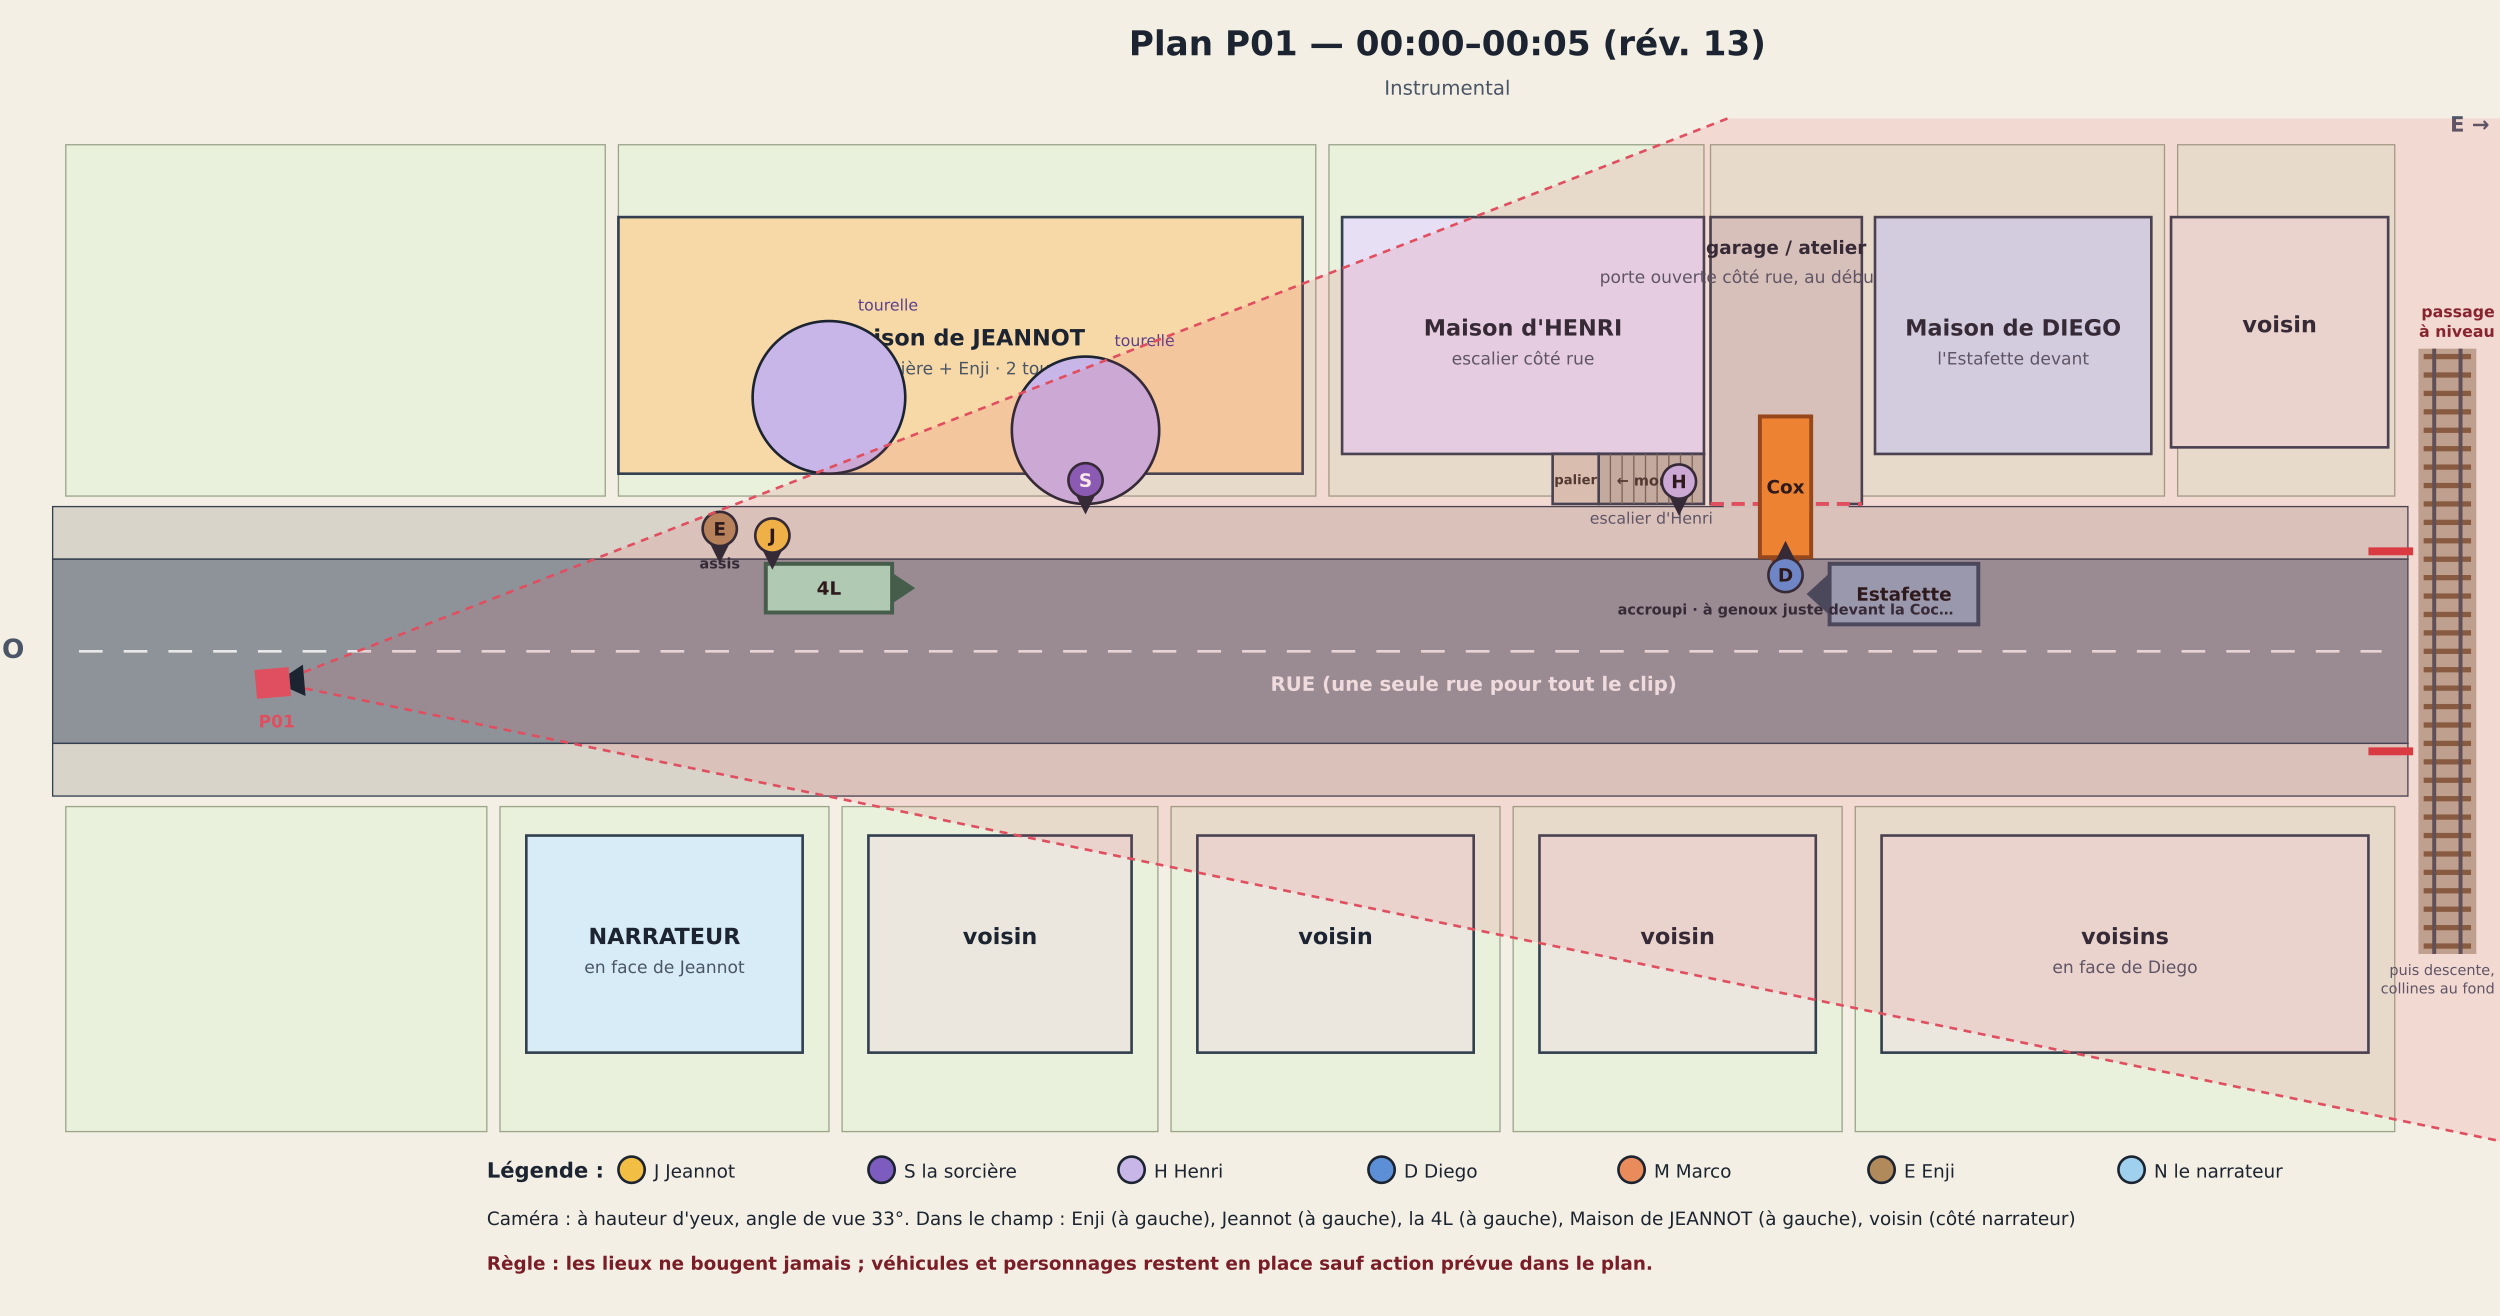
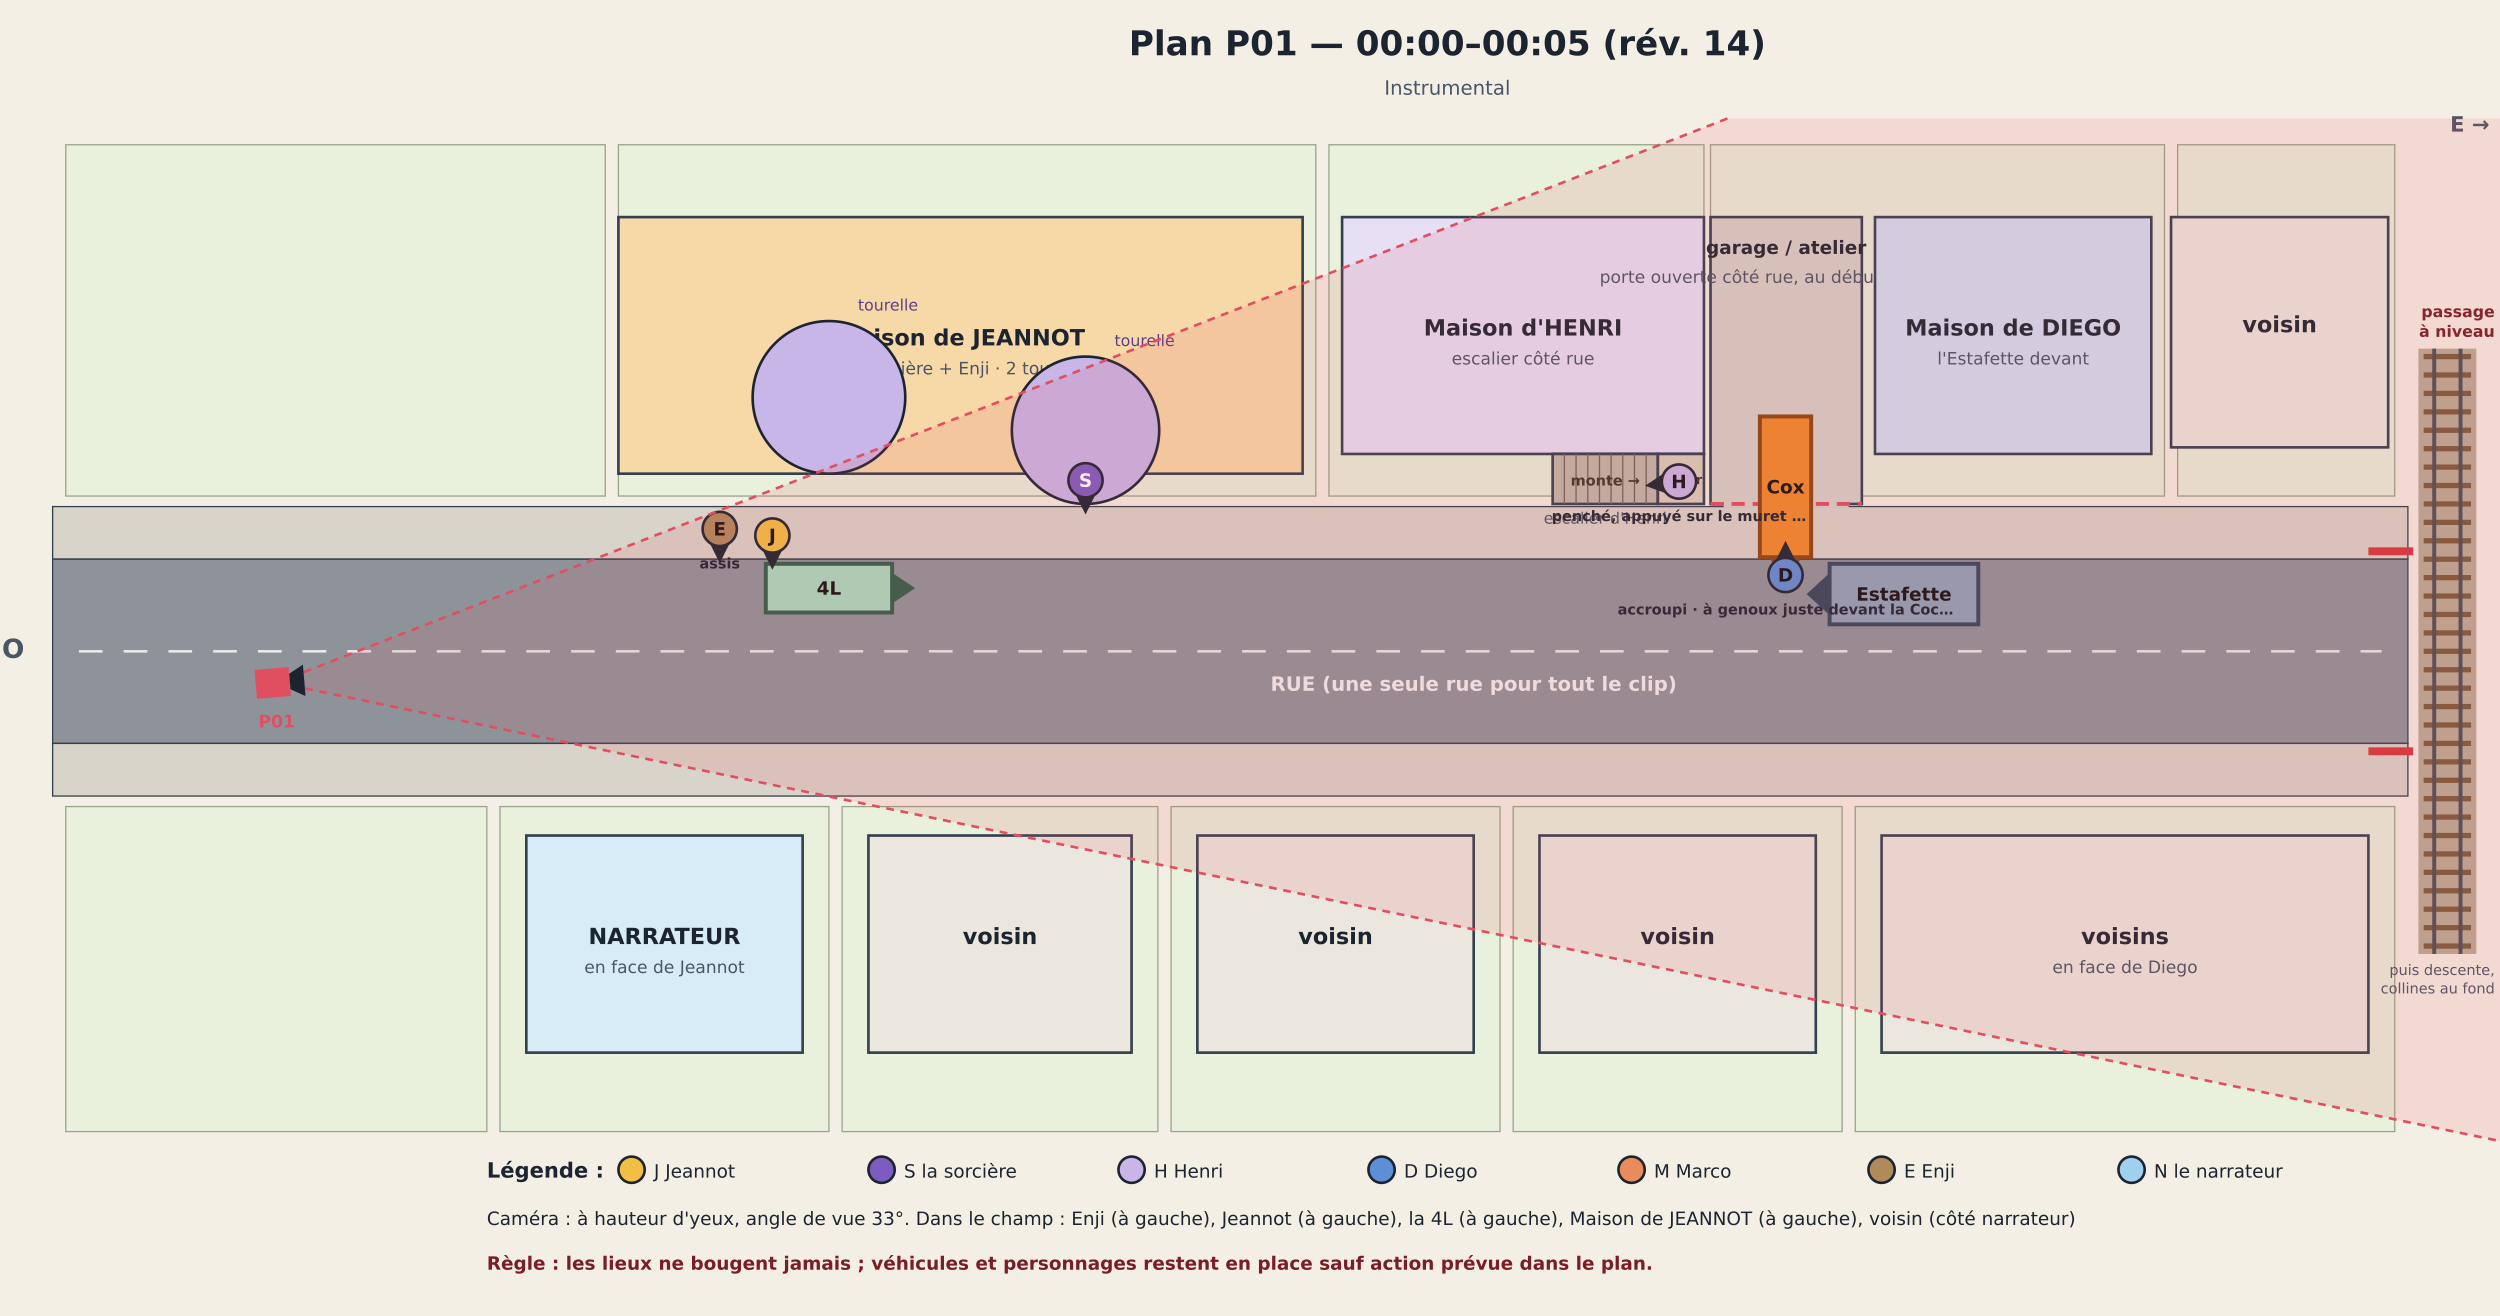
<svg xmlns="http://www.w3.org/2000/svg" width="1900" height="1000" viewBox="-300 0 1900 1000" font-family="DejaVu Sans, Arial, sans-serif">
  <defs>
    <clipPath id="zone">
      <rect x="-300" y="90" width="1900" height="780" />
    </clipPath>
  </defs>
  <rect x="-300.0" y="0.0" width="1900.0" height="1000.0" rx="0" fill="#f4efe4" stroke="none" stroke-width="0" />
  <rect x="-260.0" y="385.0" width="1790.0" height="40.0" rx="0" fill="#d9d4ca" stroke="#33404f" stroke-width="1" />
  <rect x="-260.0" y="425.0" width="1790.0" height="140.0" rx="0" fill="#8e939a" stroke="#33404f" stroke-width="1" />
  <rect x="-260.0" y="565.0" width="1790.0" height="40.0" rx="0" fill="#d9d4ca" stroke="#33404f" stroke-width="1" />
  <line x1="-240.0" y1="495.0" x2="1510.0" y2="495.0" stroke="#e8e8e8" stroke-width="2" stroke-dasharray="18 16" />
  <text x="820.0" y="525.0" font-size="15" fill="#f1f1f1" text-anchor="middle" font-weight="bold">RUE (une seule rue pour tout le clip)</text>
  <rect x="-250.0" y="110.0" width="410.0" height="267.0" rx="0" fill="#e9f0dc" stroke="#9aa58a" stroke-width="1" />
  <rect x="170.0" y="110.0" width="530.0" height="267.0" rx="0" fill="#e9f0dc" stroke="#9aa58a" stroke-width="1" />
  <rect x="710.0" y="110.0" width="285.0" height="267.0" rx="0" fill="#e9f0dc" stroke="#9aa58a" stroke-width="1" />
  <rect x="1000.0" y="110.0" width="345.0" height="267.0" rx="0" fill="#e9f0dc" stroke="#9aa58a" stroke-width="1" />
  <rect x="1355.0" y="110.0" width="165.0" height="267.0" rx="0" fill="#e9f0dc" stroke="#9aa58a" stroke-width="1" />
  <rect x="-250.0" y="613.0" width="320.0" height="247.0" rx="0" fill="#e9f0dc" stroke="#9aa58a" stroke-width="1" />
  <rect x="80.0" y="613.0" width="250.0" height="247.0" rx="0" fill="#e9f0dc" stroke="#9aa58a" stroke-width="1" />
  <rect x="340.0" y="613.0" width="240.0" height="247.0" rx="0" fill="#e9f0dc" stroke="#9aa58a" stroke-width="1" />
  <rect x="590.0" y="613.0" width="250.0" height="247.0" rx="0" fill="#e9f0dc" stroke="#9aa58a" stroke-width="1" />
  <rect x="850.0" y="613.0" width="250.0" height="247.0" rx="0" fill="#e9f0dc" stroke="#9aa58a" stroke-width="1" />
  <rect x="1110.0" y="613.0" width="410.0" height="247.0" rx="0" fill="#e9f0dc" stroke="#9aa58a" stroke-width="1" />
  <rect x="170.0" y="165.0" width="520.0" height="195.0" rx="0" fill="#f7d9a8" stroke="#33404f" stroke-width="2" />
  <text x="430.0" y="262.5" font-size="17" fill="#1b2430" text-anchor="middle" font-weight="bold">Maison de JEANNOT</text>
  <text x="430.0" y="284.5" font-size="13" fill="#4a5566" text-anchor="middle">+ la sorcière + Enji · 2 tourelles</text>
  <rect x="720.0" y="165.0" width="275.0" height="180.0" rx="0" fill="#e7e0f5" stroke="#33404f" stroke-width="2" />
  <text x="857.5" y="255.0" font-size="17" fill="#1b2430" text-anchor="middle" font-weight="bold">Maison d'HENRI</text>
  <text x="857.5" y="277.0" font-size="13" fill="#4a5566" text-anchor="middle">escalier côté rue</text>
  <rect x="1350.0" y="165.0" width="165.0" height="175.0" rx="0" fill="#ebe7df" stroke="#33404f" stroke-width="2" />
  <text x="1432.5" y="252.5" font-size="17" fill="#1b2430" text-anchor="middle" font-weight="bold">voisin</text>
  <rect x="1000.0" y="165.0" width="115.0" height="218.0" rx="0" fill="#d7d2c8" stroke="#33404f" stroke-width="2" />
  <line x1="1010.0" y1="383.0" x2="1105.0" y2="383.0" stroke="#d7d2c8" stroke-width="6" />
  <line x1="1000.0" y1="383.0" x2="1115.0" y2="383.0" stroke="#e04f5f" stroke-width="3" stroke-dasharray="10 6" />
  <text x="1057.5" y="193.0" font-size="14" fill="#1b2430" text-anchor="middle" font-weight="bold">garage / atelier</text>
  <text x="1057.5" y="215.0" font-size="13" fill="#4a5566" text-anchor="middle">porte ouverte côté rue, au début du trottoir</text>
  <rect x="1125.0" y="165.0" width="210.0" height="180.0" rx="0" fill="#cfe0f2" stroke="#33404f" stroke-width="2" />
  <text x="1230.0" y="255.0" font-size="17" fill="#1b2430" text-anchor="middle" font-weight="bold">Maison de DIEGO</text>
  <text x="1230.0" y="277.0" font-size="13" fill="#4a5566" text-anchor="middle">l'Estafette devant</text>
  <rect x="100.0" y="635.0" width="210.0" height="165.0" rx="0" fill="#d8ecf7" stroke="#33404f" stroke-width="2" />
  <text x="205.0" y="717.5" font-size="17" fill="#1b2430" text-anchor="middle" font-weight="bold">NARRATEUR</text>
  <text x="205.0" y="739.5" font-size="13" fill="#4a5566" text-anchor="middle">en face de Jeannot</text>
  <rect x="360.0" y="635.0" width="200.0" height="165.0" rx="0" fill="#ebe7df" stroke="#33404f" stroke-width="2" />
  <text x="460.0" y="717.5" font-size="17" fill="#1b2430" text-anchor="middle" font-weight="bold">voisin</text>
  <rect x="610.0" y="635.0" width="210.0" height="165.0" rx="0" fill="#ebe7df" stroke="#33404f" stroke-width="2" />
  <text x="715.0" y="717.5" font-size="17" fill="#1b2430" text-anchor="middle" font-weight="bold">voisin</text>
  <rect x="870.0" y="635.0" width="210.0" height="165.0" rx="0" fill="#ebe7df" stroke="#33404f" stroke-width="2" />
  <text x="975.0" y="717.5" font-size="17" fill="#1b2430" text-anchor="middle" font-weight="bold">voisin</text>
  <rect x="1130.0" y="635.0" width="370.0" height="165.0" rx="0" fill="#ebe7df" stroke="#33404f" stroke-width="2" />
  <text x="1315.0" y="717.5" font-size="17" fill="#1b2430" text-anchor="middle" font-weight="bold">voisins</text>
  <text x="1315.0" y="739.5" font-size="13" fill="#4a5566" text-anchor="middle">en face de Diego</text>
  <circle cx="330.0" cy="302.0" r="58" fill="#c9b6e8" stroke="#1b2430" stroke-width="2" />
  <text x="352.0" y="236.0" font-size="12" fill="#5b3f8c" text-anchor="start">tourelle</text>
  <circle cx="525.0" cy="327.0" r="56" fill="#c9b6e8" stroke="#1b2430" stroke-width="2" />
  <text x="547.0" y="263.0" font-size="12" fill="#5b3f8c" text-anchor="start">tourelle</text>
-   <rect x="915.0" y="345.0" width="80.0" height="38.0" rx="0" fill="#bfb7a8" stroke="#33404f" stroke-width="2" />
-   <line x1="923.9" y1="345.0" x2="923.9" y2="383.0" stroke="#6e6658" stroke-width="1" />
-   <line x1="932.8" y1="345.0" x2="932.8" y2="383.0" stroke="#6e6658" stroke-width="1" />
-   <line x1="941.7" y1="345.0" x2="941.7" y2="383.0" stroke="#6e6658" stroke-width="1" />
-   <line x1="950.6" y1="345.0" x2="950.6" y2="383.0" stroke="#6e6658" stroke-width="1" />
-   <line x1="959.4" y1="345.0" x2="959.4" y2="383.0" stroke="#6e6658" stroke-width="1" />
-   <line x1="968.3" y1="345.0" x2="968.3" y2="383.0" stroke="#6e6658" stroke-width="1" />
-   <line x1="977.2" y1="345.0" x2="977.2" y2="383.0" stroke="#6e6658" stroke-width="1" />
-   <line x1="986.1" y1="345.0" x2="986.1" y2="383.0" stroke="#6e6658" stroke-width="1" />
-   <text x="955.0" y="369.0" font-size="11" fill="#3b352b" text-anchor="middle" font-weight="bold">← monte</text>
-   <rect x="880.0" y="345.0" width="35.0" height="38.0" rx="0" fill="#d8cfbd" stroke="#33404f" stroke-width="2" />
-   <text x="897.5" y="368.0" font-size="10" fill="#3b352b" text-anchor="middle" font-weight="bold">palier</text>
-   <text x="955.0" y="398.0" font-size="12" fill="#4a5566" text-anchor="middle">escalier d'Henri</text>
+   <rect x="880.0" y="345.0" width="80.0" height="38.0" rx="0" fill="#bfb7a8" stroke="#33404f" stroke-width="2" />
+   <line x1="888.9" y1="345.0" x2="888.9" y2="383.0" stroke="#6e6658" stroke-width="1" />
+   <line x1="897.8" y1="345.0" x2="897.8" y2="383.0" stroke="#6e6658" stroke-width="1" />
+   <line x1="906.7" y1="345.0" x2="906.7" y2="383.0" stroke="#6e6658" stroke-width="1" />
+   <line x1="915.6" y1="345.0" x2="915.6" y2="383.0" stroke="#6e6658" stroke-width="1" />
+   <line x1="924.4" y1="345.0" x2="924.4" y2="383.0" stroke="#6e6658" stroke-width="1" />
+   <line x1="933.3" y1="345.0" x2="933.3" y2="383.0" stroke="#6e6658" stroke-width="1" />
+   <line x1="942.2" y1="345.0" x2="942.2" y2="383.0" stroke="#6e6658" stroke-width="1" />
+   <line x1="951.1" y1="345.0" x2="951.1" y2="383.0" stroke="#6e6658" stroke-width="1" />
+   <text x="920.0" y="369.0" font-size="11" fill="#3b352b" text-anchor="middle" font-weight="bold">monte →</text>
+   <rect x="960.0" y="345.0" width="35.0" height="38.0" rx="0" fill="#d8cfbd" stroke="#33404f" stroke-width="2" />
+   <text x="977.5" y="368.0" font-size="10" fill="#3b352b" text-anchor="middle" font-weight="bold">palier</text>
+   <text x="920.0" y="398.0" font-size="12" fill="#4a5566" text-anchor="middle">escalier d'Henri</text>
  <rect x="1538.0" y="265.0" width="44.0" height="460.0" rx="0" fill="#b9ab95" stroke="none" stroke-width="0" />
  <line x1="1542.0" y1="271.0" x2="1578.0" y2="271.0" stroke="#7a5c3a" stroke-width="4" />
  <line x1="1542.0" y1="285.0" x2="1578.0" y2="285.0" stroke="#7a5c3a" stroke-width="4" />
  <line x1="1542.0" y1="299.0" x2="1578.0" y2="299.0" stroke="#7a5c3a" stroke-width="4" />
  <line x1="1542.0" y1="313.0" x2="1578.0" y2="313.0" stroke="#7a5c3a" stroke-width="4" />
  <line x1="1542.0" y1="327.0" x2="1578.0" y2="327.0" stroke="#7a5c3a" stroke-width="4" />
  <line x1="1542.0" y1="341.0" x2="1578.0" y2="341.0" stroke="#7a5c3a" stroke-width="4" />
  <line x1="1542.0" y1="355.0" x2="1578.0" y2="355.0" stroke="#7a5c3a" stroke-width="4" />
  <line x1="1542.0" y1="369.0" x2="1578.0" y2="369.0" stroke="#7a5c3a" stroke-width="4" />
  <line x1="1542.0" y1="383.0" x2="1578.0" y2="383.0" stroke="#7a5c3a" stroke-width="4" />
  <line x1="1542.0" y1="397.0" x2="1578.0" y2="397.0" stroke="#7a5c3a" stroke-width="4" />
  <line x1="1542.0" y1="411.0" x2="1578.0" y2="411.0" stroke="#7a5c3a" stroke-width="4" />
  <line x1="1542.0" y1="425.0" x2="1578.0" y2="425.0" stroke="#7a5c3a" stroke-width="4" />
  <line x1="1542.0" y1="439.0" x2="1578.0" y2="439.0" stroke="#7a5c3a" stroke-width="4" />
  <line x1="1542.0" y1="453.0" x2="1578.0" y2="453.0" stroke="#7a5c3a" stroke-width="4" />
  <line x1="1542.0" y1="467.0" x2="1578.0" y2="467.0" stroke="#7a5c3a" stroke-width="4" />
  <line x1="1542.0" y1="481.0" x2="1578.0" y2="481.0" stroke="#7a5c3a" stroke-width="4" />
  <line x1="1542.0" y1="495.0" x2="1578.0" y2="495.0" stroke="#7a5c3a" stroke-width="4" />
  <line x1="1542.0" y1="509.0" x2="1578.0" y2="509.0" stroke="#7a5c3a" stroke-width="4" />
  <line x1="1542.0" y1="523.0" x2="1578.0" y2="523.0" stroke="#7a5c3a" stroke-width="4" />
  <line x1="1542.0" y1="537.0" x2="1578.0" y2="537.0" stroke="#7a5c3a" stroke-width="4" />
  <line x1="1542.0" y1="551.0" x2="1578.0" y2="551.0" stroke="#7a5c3a" stroke-width="4" />
  <line x1="1542.0" y1="565.0" x2="1578.0" y2="565.0" stroke="#7a5c3a" stroke-width="4" />
  <line x1="1542.0" y1="579.0" x2="1578.0" y2="579.0" stroke="#7a5c3a" stroke-width="4" />
  <line x1="1542.0" y1="593.0" x2="1578.0" y2="593.0" stroke="#7a5c3a" stroke-width="4" />
  <line x1="1542.0" y1="607.0" x2="1578.0" y2="607.0" stroke="#7a5c3a" stroke-width="4" />
  <line x1="1542.0" y1="621.0" x2="1578.0" y2="621.0" stroke="#7a5c3a" stroke-width="4" />
  <line x1="1542.0" y1="635.0" x2="1578.0" y2="635.0" stroke="#7a5c3a" stroke-width="4" />
  <line x1="1542.0" y1="649.0" x2="1578.0" y2="649.0" stroke="#7a5c3a" stroke-width="4" />
  <line x1="1542.0" y1="663.0" x2="1578.0" y2="663.0" stroke="#7a5c3a" stroke-width="4" />
  <line x1="1542.0" y1="677.0" x2="1578.0" y2="677.0" stroke="#7a5c3a" stroke-width="4" />
  <line x1="1542.0" y1="691.0" x2="1578.0" y2="691.0" stroke="#7a5c3a" stroke-width="4" />
  <line x1="1542.0" y1="705.0" x2="1578.0" y2="705.0" stroke="#7a5c3a" stroke-width="4" />
  <line x1="1542.0" y1="719.0" x2="1578.0" y2="719.0" stroke="#7a5c3a" stroke-width="4" />
  <line x1="1550.0" y1="265.0" x2="1550.0" y2="725.0" stroke="#4b4f55" stroke-width="3" />
  <line x1="1570.0" y1="265.0" x2="1570.0" y2="725.0" stroke="#4b4f55" stroke-width="3" />
  <line x1="1534.0" y1="419.0" x2="1500.0" y2="419.0" stroke="#d9363e" stroke-width="6" />
  <line x1="1534.0" y1="571.0" x2="1500.0" y2="571.0" stroke="#d9363e" stroke-width="6" />
  <text x="1596.0" y="241.0" font-size="12" fill="#7a1d27" text-anchor="end" font-weight="bold">passage</text>
  <text x="1596.0" y="256.0" font-size="12" fill="#7a1d27" text-anchor="end" font-weight="bold">à niveau</text>
  <text x="1596.0" y="741.0" font-size="11" fill="#4a5566" text-anchor="end">puis descente,</text>
  <text x="1596.0" y="755.0" font-size="11" fill="#4a5566" text-anchor="end">collines au fond</text>
  <text x="-290.0" y="500.0" font-size="20" fill="#4a5566" text-anchor="middle" font-weight="bold">O</text>
  <text x="1592.0" y="100.0" font-size="16" fill="#4a5566" text-anchor="end" font-weight="bold">E →</text>
  <polygon points="280.5,427.0 379.5,427.0 379.5,467.0 280.5,467.0" fill="#2c5f47" fill-opacity="1.0" />
  <polygon points="283.5,430.0 376.5,430.0 376.5,464.0 283.5,464.0" fill="#a8dcc0" fill-opacity="1.0" />
  <polygon points="377.5,435.0 395.5,447.0 377.5,459.0" fill="#2c5f47" fill-opacity="1.0" />
  <text x="330.0" y="452.0" font-size="14" fill="#111" text-anchor="middle" font-weight="bold">4L</text>
  <polygon points="1205.0,476.0 1089.0,476.0 1089.0,427.0 1205.0,427.0" fill="#33475c" fill-opacity="1.0" />
  <polygon points="1202.0,473.0 1092.0,473.0 1092.0,430.0 1202.0,430.0" fill="#8fa3b8" fill-opacity="1.0" />
  <polygon points="1091.0,468.0 1073.0,451.5 1091.0,435.0" fill="#33475c" fill-opacity="1.0" />
  <text x="1147.0" y="456.5" font-size="14" fill="#111" text-anchor="middle" font-weight="bold">Estafette</text>
  <polygon points="1078.0,315.0 1078.0,425.0 1036.0,425.0 1036.0,315.0" fill="#8a4510" fill-opacity="1.0" />
  <polygon points="1075.0,318.0 1075.0,422.0 1039.0,422.0 1039.0,318.0" fill="#f08a2c" fill-opacity="1.0" />
  <polygon points="1070.0,423.0 1057.0,441.0 1044.0,423.0" fill="#8a4510" fill-opacity="1.0" />
  <text x="1057.0" y="375.0" font-size="14" fill="#111" text-anchor="middle" font-weight="bold">Cox</text>
  <polygon points="295.0,417.0 287.0,433.0 279.0,417.0" fill="#1b2430" fill-opacity="1.0" />
  <circle cx="287.0" cy="407.0" r="13" fill="#f2bf44" stroke="#1b2430" stroke-width="2" />
  <text x="287.0" y="412.0" font-size="14" fill="#111" text-anchor="middle" font-weight="bold">J</text>
  <polygon points="255.0,412.0 247.0,428.0 239.0,412.0" fill="#1b2430" fill-opacity="1.0" />
  <circle cx="247.0" cy="402.0" r="13" fill="#b08a5a" stroke="#1b2430" stroke-width="2" />
  <text x="247.0" y="407.0" font-size="14" fill="#111" text-anchor="middle" font-weight="bold">E</text>
  <text x="247.0" y="432.0" font-size="11" fill="#1b2430" text-anchor="middle" font-weight="bold">assis</text>
  <polygon points="533.0,375.0 525.0,391.0 517.0,375.0" fill="#1b2430" fill-opacity="1.0" />
  <circle cx="525.0" cy="365.0" r="13" fill="#7d5cc0" stroke="#1b2430" stroke-width="2" />
  <text x="525.0" y="370.0" font-size="14" fill="#fff" text-anchor="middle" font-weight="bold">S</text>
-   <polygon points="984.0,376.0 976.0,392.0 968.0,376.0" fill="#1b2430" fill-opacity="1.0" />
+   <polygon points="967.0,375.2 950.2,369.2 965.1,359.3" fill="#1b2430" fill-opacity="1.0" />
  <circle cx="976.0" cy="366.0" r="13" fill="#c9b6e8" stroke="#1b2430" stroke-width="2" />
  <text x="976.0" y="371.0" font-size="14" fill="#111" text-anchor="middle" font-weight="bold">H</text>
+   <text x="976.0" y="396.0" font-size="11" fill="#1b2430" text-anchor="middle" font-weight="bold">penché, appuyé sur le muret …</text>
  <polygon points="1049.0,427.0 1057.0,411.0 1065.0,427.0" fill="#1b2430" fill-opacity="1.0" />
  <circle cx="1057.0" cy="437.0" r="13" fill="#5d8fd6" stroke="#1b2430" stroke-width="2" />
  <text x="1057.0" y="442.0" font-size="14" fill="#111" text-anchor="middle" font-weight="bold">D</text>
  <text x="1057.0" y="467.0" font-size="11" fill="#1b2430" text-anchor="middle" font-weight="bold">accroupi · à genoux juste devant la Coc…</text>
  <polygon points="-89.7,518.8 1774.3,-206.1 1869.1,922.7" fill="#e04f5f" fill-opacity="0.14" clip-path="url(#zone)" />
  <line x1="-89.7" y1="518.8" x2="1013.0" y2="90.0" stroke="#e04f5f" stroke-width="2" stroke-dasharray="6 5" />
  <line x1="-89.7" y1="518.8" x2="1600.0" y2="867.2" stroke="#e04f5f" stroke-width="2" stroke-dasharray="6 5" />
  <polygon points="-106.6,509.2 -80.7,507.0 -78.8,528.9 -104.7,531.1" fill="#e04f5f" fill-opacity="1.0" />
  <polygon points="-80.2,512.0 -69.8,505.1 -67.8,529.0 -79.2,523.9" fill="#1b2430" fill-opacity="1.0" />
  <text x="-89.7" y="552.8" font-size="13" fill="#e04f5f" text-anchor="middle" font-weight="bold">P01</text>
-   <text x="800.0" y="42.0" font-size="26" fill="#1b2430" text-anchor="middle" font-weight="bold">Plan P01 — 00:00–00:05  (rév. 13)</text>
+   <text x="800.0" y="42.0" font-size="26" fill="#1b2430" text-anchor="middle" font-weight="bold">Plan P01 — 00:00–00:05  (rév. 14)</text>
  <text x="800.0" y="72.0" font-size="15" fill="#4a5566" text-anchor="middle">Instrumental</text>
  <text x="70.0" y="895.0" font-size="16" fill="#1b2430" text-anchor="start" font-weight="bold">Légende :</text>
  <circle cx="180.0" cy="889.0" r="10" fill="#f2bf44" stroke="#1b2430" stroke-width="2" />
  <text x="197.0" y="895.0" font-size="14" fill="#1b2430" text-anchor="start">J  Jeannot</text>
  <circle cx="370.0" cy="889.0" r="10" fill="#7d5cc0" stroke="#1b2430" stroke-width="2" />
  <text x="387.0" y="895.0" font-size="14" fill="#1b2430" text-anchor="start">S  la sorcière</text>
  <circle cx="560.0" cy="889.0" r="10" fill="#c9b6e8" stroke="#1b2430" stroke-width="2" />
  <text x="577.0" y="895.0" font-size="14" fill="#1b2430" text-anchor="start">H  Henri</text>
  <circle cx="750.0" cy="889.0" r="10" fill="#5d8fd6" stroke="#1b2430" stroke-width="2" />
  <text x="767.0" y="895.0" font-size="14" fill="#1b2430" text-anchor="start">D  Diego</text>
  <circle cx="940.0" cy="889.0" r="10" fill="#e98b5a" stroke="#1b2430" stroke-width="2" />
  <text x="957.0" y="895.0" font-size="14" fill="#1b2430" text-anchor="start">M  Marco</text>
  <circle cx="1130.0" cy="889.0" r="10" fill="#b08a5a" stroke="#1b2430" stroke-width="2" />
  <text x="1147.0" y="895.0" font-size="14" fill="#1b2430" text-anchor="start">E  Enji</text>
  <circle cx="1320.0" cy="889.0" r="10" fill="#9fd1ee" stroke="#1b2430" stroke-width="2" />
  <text x="1337.0" y="895.0" font-size="14" fill="#1b2430" text-anchor="start">N  le narrateur</text>
  <text x="70.0" y="931.0" font-size="14" fill="#1b2430" text-anchor="start">Caméra : à hauteur d'yeux, angle de vue 33°. Dans le champ : Enji (à gauche), Jeannot (à gauche), la 4L (à gauche), Maison de JEANNOT (à gauche), voisin (côté narrateur) </text>
  <text x="70.0" y="965.0" font-size="14" fill="#7a1d27" text-anchor="start" font-weight="bold">Règle : les lieux ne bougent jamais ; véhicules et personnages restent en place sauf action prévue dans le plan.</text>
</svg>
